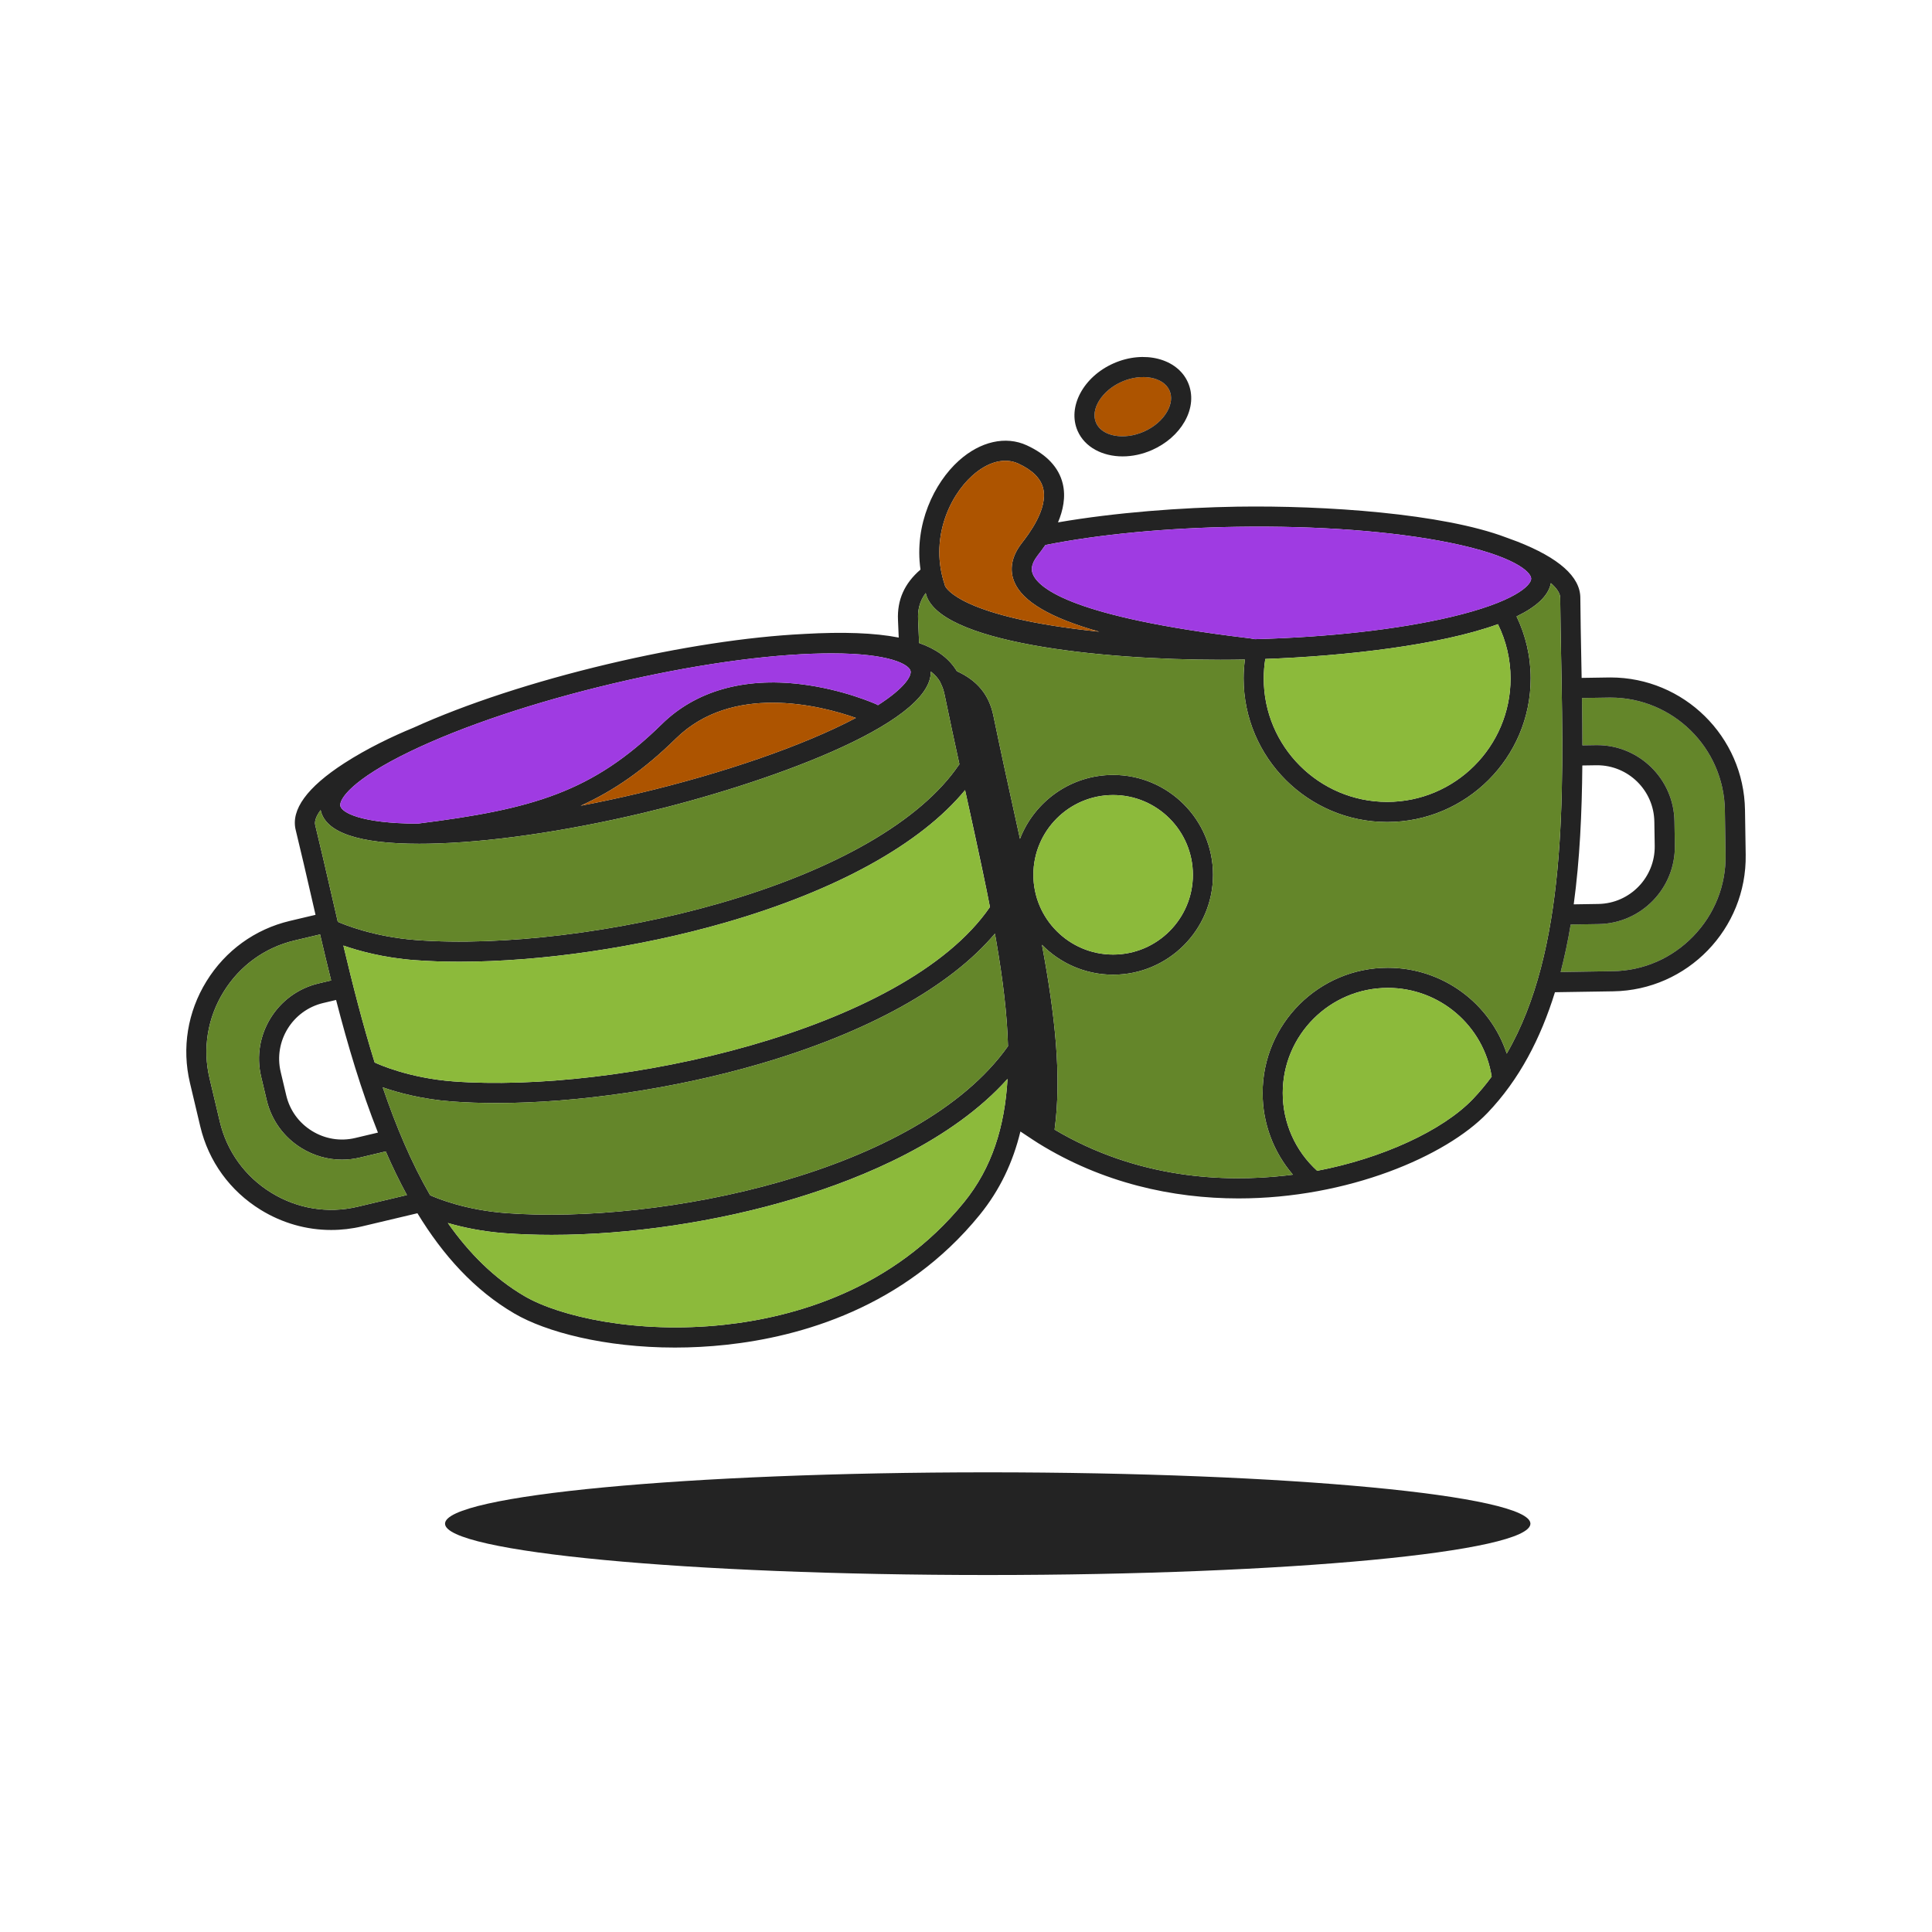
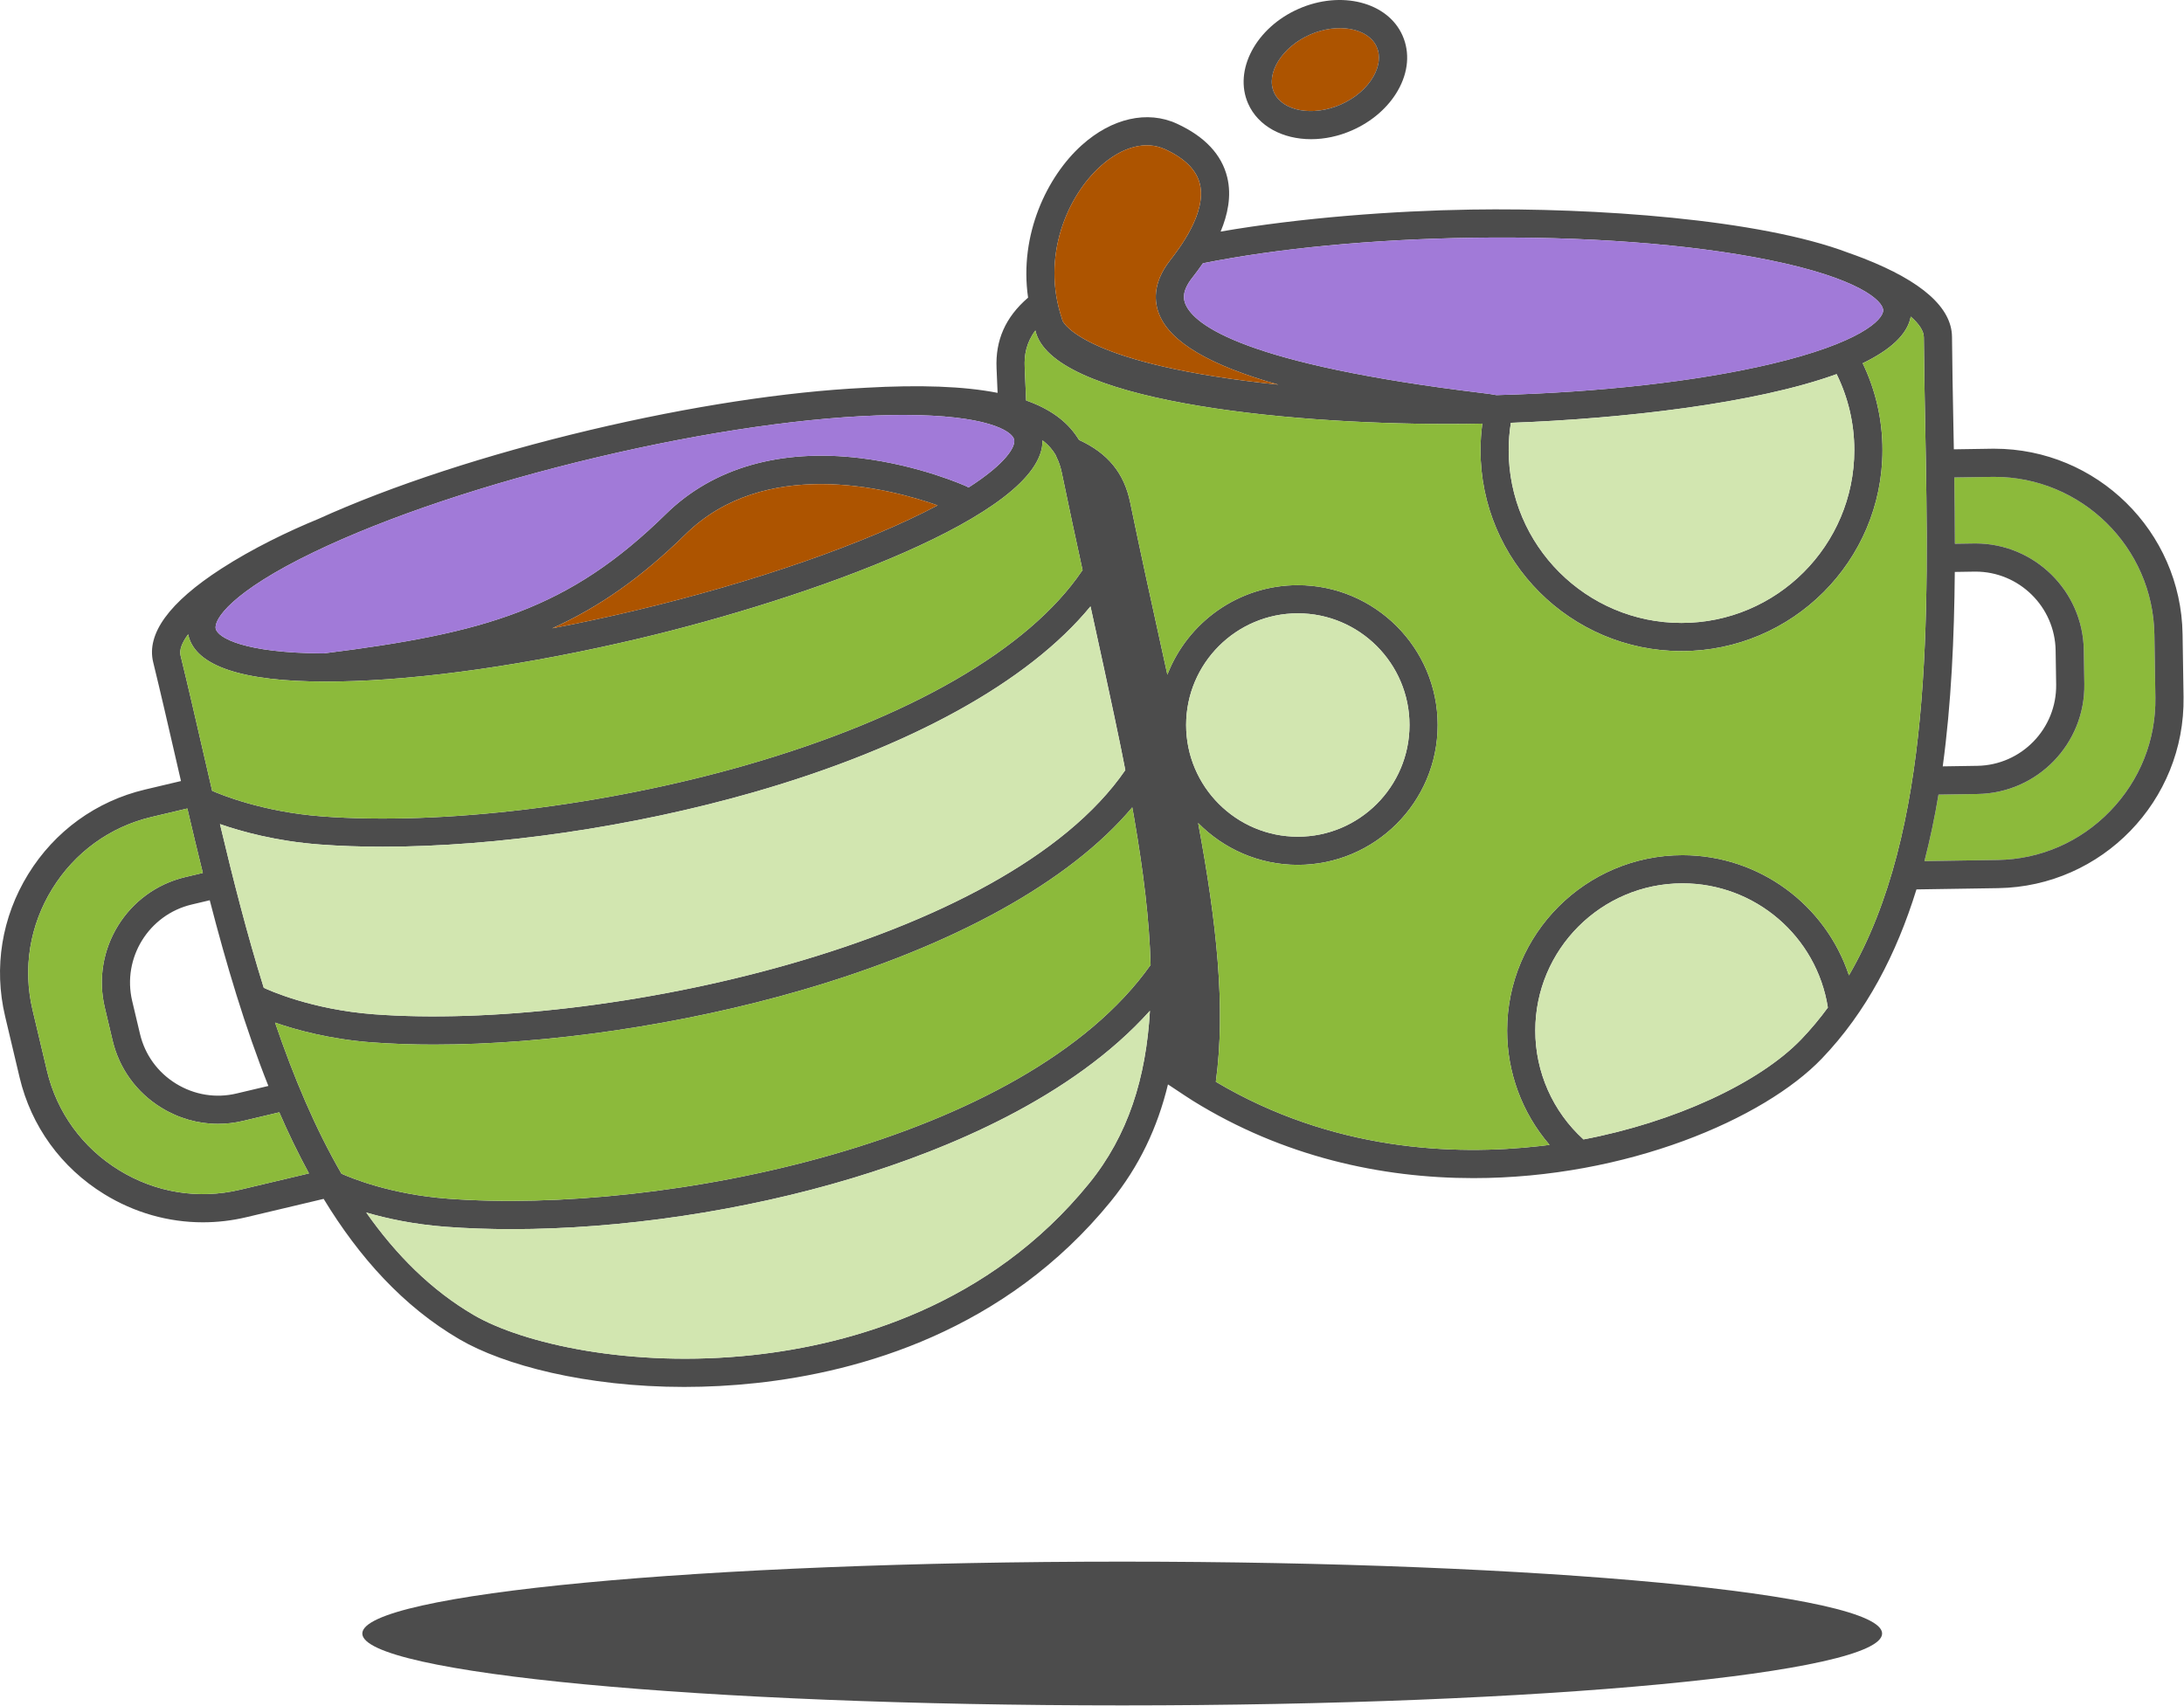
- <svg xmlns="http://www.w3.org/2000/svg" width="480" height="480" fill="none" viewBox="0 0 480 480">
-   <path fill="#64862A" d="M420.675 232.627c5.302-5.468 8.156-12.642 8.038-20.199l-.173-11.134c-.241-15.52-12.946-27.981-28.414-27.981q-.223 0-.448.003l-6.64.104c.06 3.896.101 7.822.104 11.759l3.355-.053.304-.002c10.461 0 19.051 8.426 19.215 18.922l.094 6.021c.164 10.598-8.324 19.353-18.921 19.518l-6.956.108a137 137 0 0 1-2.491 11.799l12.994-.202c7.557-.118 14.638-3.194 19.939-8.663" />
-   <path fill="#232323" d="M433.54 201.217c-.285-18.251-15.223-32.904-33.414-32.904q-.262 0-.527.005l-6.645.103-.085-4.562c-.102-5.333-.198-10.369-.241-15.386-.044-5.183-5.314-9.867-15.664-13.922a78 78 0 0 0-2.737-1.009c-15.776-5.989-45.069-8.001-66.894-7.662-13.647.212-30.185 1.434-44.473 3.903 1.243-2.955 1.978-6.327 1.171-9.638-.981-4.026-3.982-7.223-8.919-9.5-5.237-2.418-11.558-.99-16.901 3.818-6.124 5.51-11.133 15.854-9.514 27.046-4.04 3.471-5.817 7.585-5.594 12.536.066 1.473.125 2.912.184 4.358-6.015-1.179-13.79-1.454-23.565-.899l-.04.006c-13.951.682-31.005 3.29-48.673 7.478-18.325 4.344-35.301 9.91-48.263 15.797-5.313 2.175-11.653 5.237-17.211 8.829-9.24 5.972-13.301 11.553-12.07 16.588 1.325 5.42 2.596 10.949 3.942 16.802l.985 4.281-6.39 1.515c-8.654 2.052-16.007 7.378-20.707 14.997s-6.157 16.581-4.105 25.235l2.568 10.834c2.052 8.654 7.377 16.008 14.996 20.707 5.369 3.31 11.4 5.012 17.524 5.012 2.568 0 5.154-.3 7.712-.906l13.718-3.252c6.342 10.427 14.156 19.11 24.107 24.923 7.824 4.571 22.423 8.448 39.86 8.448 4.111 0 8.384-.216 12.758-.689 18.367-1.986 44.197-9.194 62.947-32.25 5.062-6.225 8.292-13.125 10.138-20.742l.735.484c1.121.773 3.709 2.435 3.716 2.439 15.954 9.882 33.355 13.704 49.737 13.704 27.187 0 51.561-10.505 61.819-21.205 7.928-8.269 13.247-18.55 16.798-30.024l14.49-.225c18.428-.287 33.186-15.512 32.899-33.939zm-62.937 66.261a56 56 0 0 1-4.686 5.601c-7.492 7.813-22.579 14.738-38.673 17.798a26.05 26.05 0 0 1-8.55-19.322c0-14.401 11.716-26.117 26.117-26.117 12.894 0 23.815 9.409 25.792 22.04m-25.792-27.04c-17.158 0-31.117 13.959-31.117 31.117a31.02 31.02 0 0 0 7.524 20.288q-.86.113-1.73.213c-15.172 1.724-36.77.888-57.477-11.408 1.791-13.191.136-28.342-3.14-45.918 4.505 4.581 10.767 7.428 17.684 7.428 13.684 0 24.816-11.133 24.816-24.816s-11.132-24.816-24.816-24.816c-10.533 0-19.549 6.6-23.145 15.879l-1.085-4.942c-1.802-8.189-3.664-16.657-5.517-25.638-1.072-5.197-3.964-8.731-9.064-11.064-.096-.159-.201-.313-.303-.468-1.894-2.89-4.874-5.058-9.093-6.545-.078-1.954-.16-3.924-.251-5.928-.094-2.092.258-4.287 1.894-6.485 2.737 12.302 43.18 16.589 73.212 16.589a303 303 0 0 0 6.088-.062 36 36 0 0 0-.32 4.705c0 19.663 15.997 35.661 35.661 35.661s35.66-15.998 35.66-35.661c0-5.518-1.26-10.748-3.508-15.416 4.824-2.328 7.942-5.074 8.527-8.276 1.476 1.295 2.308 2.542 2.317 3.641.043 5.043.14 10.092.242 15.438.65 34.147 1.36 72.208-13.527 97.812-4.13-12.501-15.903-21.328-29.532-21.328m-164.915 88.7c-21.673 2.345-40.888-2.039-49.56-7.106-7.526-4.397-13.773-10.657-19.069-18.184 3.569 1.045 8.354 2.099 14.096 2.531 3.764.283 7.678.422 11.7.422 19.365 0 41.203-3.223 60.527-9.071 16.95-5.13 38.934-14.305 52.727-29.68-.694 11.909-3.856 22.097-10.816 30.655-17.677 21.737-42.17 28.547-59.605 30.433M67.379 296.317c-6.482-3.998-11.012-10.25-12.755-17.604l-2.569-10.835c-1.744-7.354-.502-14.974 3.496-21.456 3.998-6.483 10.25-11.013 17.604-12.756l6.368-1.51a836 836 0 0 0 2.748 11.433l-3.13.742c-10.312 2.445-16.714 12.824-14.27 23.137l1.39 5.859c1.179 4.977 4.242 9.207 8.623 11.909 3.086 1.903 6.555 2.882 10.076 2.882a19.2 19.2 0 0 0 4.437-.522l6.441-1.527a135 135 0 0 0 5.263 10.838l-12.265 2.907c-7.355 1.744-14.974.502-21.457-3.497m189.36-78.975c0-10.927 8.889-19.816 19.816-19.816s19.816 8.889 19.816 19.816-8.889 19.816-19.816 19.816-19.816-8.889-19.816-19.816m-174.46 4.542c-1.35-5.871-2.624-11.416-3.957-16.869-.243-.994.244-2.289 1.35-3.77.012.06.012.121.026.181 1.292 5.45 9.51 8.209 24.441 8.209q1.074 0 2.195-.019c14.736-.251 33.715-2.964 53.443-7.64 29.463-6.985 71.745-21.886 71.476-35.142 1.124.863 1.854 1.765 2.348 2.631q.06.194.152.38c.41.808.712 1.708.928 2.753a1507 1507 0 0 0 3.684 17.28c-.049.059-.103.11-.147.175-9.415 13.86-30.574 26.08-59.581 34.411-25.11 7.211-53.935 10.697-75.225 9.094-10.556-.795-18.038-3.9-19.488-4.542a3065 3065 0 0 1-1.645-7.132m24.591 75.072c-4.663-8.053-8.497-17.164-11.781-26.808 3.733 1.302 9.684 2.946 17.151 3.508 3.513.264 7.221.394 11.076.394 20.032 0 44.019-3.493 65.232-9.661 26.998-7.851 47.554-19.261 58.635-32.434.097.543.197 1.09.291 1.628l.071.414c1.61 9.345 2.678 17.974 2.89 25.917-22.286 31.515-86.495 44.353-124.697 41.479-10.132-.762-17.13-3.654-18.868-4.437m-3.833-58.412c3.53.266 7.259.395 11.141.395 20.134 0 44.342-3.495 65.84-9.669 27.776-7.978 48.753-19.592 59.752-32.974l.428 1.946c1.33 6.047 2.607 11.856 3.784 17.438.035.168.709 3.405 1.001 4.837q.145.705.287 1.406c.233 1.153.455 2.287.676 3.42-21.257 30.981-93.092 46.357-133.331 43.327-11.095-.835-18.705-4.308-19.534-4.701-2.95-9.463-5.455-19.302-7.77-29.049 3.712 1.296 9.912 3.036 17.726 3.624m-9.136 42.846-5.657 1.341c-3.677.872-7.49.25-10.736-1.751-3.244-2-5.51-5.128-6.382-8.807l-1.39-5.858c-1.808-7.63 2.929-15.31 10.558-17.119l3.204-.759c2.928 11.334 6.261 22.547 10.403 32.953m64.723-84.28a334 334 0 0 1-14.357 3.074c8.336-3.766 15.819-9.01 23.675-16.715 6.941-6.81 15.787-8.88 23.979-8.88 8.635 0 16.543 2.301 20.724 3.776-12.817 6.778-32.638 13.677-54.021 18.745m45.923-34.766q1.06-.017 2.057-.017c14.635 0 19.251 2.811 19.619 4.364.284 1.197-1.356 4.194-8.102 8.511-.098-.062-.188-.134-.295-.182-.336-.153-8.35-3.759-18.876-5.034-14.214-1.722-26.145 1.707-34.51 9.913-17.225 16.896-32.025 21.145-60.716 24.734-14.253-.053-18.796-2.824-19.161-4.361-.385-1.624 2.76-6.56 17.417-13.614 12.961-6.238 30.782-12.206 50.183-16.804 19.398-4.599 38.003-7.266 52.384-7.51m37.008-44.164c3.867-3.481 8.045-4.573 11.463-2.995 3.483 1.607 5.554 3.673 6.155 6.143 1.256 5.156-3.704 11.538-5.333 13.635-3.145 4.047-2.736 7.464-1.838 9.617 2.028 4.863 8.993 8.962 21.098 12.363-34.215-3.537-38.076-10.851-38.301-11.361a2.4 2.4 0 0 0-.087-.33c-3.732-11.012.931-21.753 6.843-27.072m118.629 16.655c15.942 3.236 20.204 7.248 20.23 8.917s-4.112 5.81-19.955 9.54c-13.076 3.081-30.233 5.016-48.667 5.511-.671-.138-1.448-.239-2.341-.347-42.368-5.11-51.288-12.093-52.834-15.8-.364-.871-.637-2.299 1.171-4.625a54 54 0 0 0 1.934-2.622c13.319-2.658 30.01-4.255 47.69-4.53 19.923-.305 38.675 1.096 52.772 3.956m-15.552 64.393c-16.906 0-30.661-13.755-30.661-30.661 0-1.65.135-3.269.387-4.849 19.716-.719 43.368-3.397 57.799-8.641a30.5 30.5 0 0 1 3.135 13.49c0 16.906-13.753 30.661-30.66 30.661m48.492-9.048 3.451-.054.224-.001c7.739 0 14.095 6.234 14.216 14l.094 6.02c.122 7.841-6.158 14.319-13.999 14.441l-6.124.096c1.514-11.135 2.04-22.818 2.138-34.502m-2.892 39.514 6.956-.109c10.597-.164 19.085-8.92 18.921-19.518l-.094-6.02c-.164-10.497-8.754-18.922-19.215-18.922l-.303.002-3.355.052a818 818 0 0 0-.105-11.759l6.64-.103q.225-.004.448-.004c15.468 0 28.173 12.462 28.415 27.982l.172 11.134c.119 7.557-2.736 14.73-8.038 20.199-5.3 5.468-12.382 8.545-19.939 8.663l-12.994.202a137 137 0 0 0 2.491-11.799" />
-   <path fill="#64862A" d="M387.87 163.956c-.102-5.346-.198-10.396-.241-15.439-.01-1.098-.842-2.345-2.318-3.64-.585 3.202-3.702 5.948-8.526 8.276a35.45 35.45 0 0 1 3.508 15.416c0 19.663-15.997 35.66-35.66 35.66s-35.661-15.997-35.661-35.66c0-1.596.116-3.164.32-4.705q-.689.015-1.367.025c-1.538.024-3.118.037-4.722.037-30.032 0-70.474-4.287-73.211-16.589-1.637 2.198-1.988 4.393-1.894 6.485.09 2.004.172 3.974.251 5.928 4.218 1.487 7.198 3.655 9.092 6.545.102.155.207.308.303.468 5.1 2.333 7.993 5.866 9.064 11.063 1.853 8.981 3.715 17.45 5.517 25.639l1.086 4.942c3.595-9.28 12.611-15.879 23.145-15.879 13.683 0 24.815 11.132 24.815 24.816s-11.132 24.816-24.815 24.816c-6.917 0-13.18-2.848-17.685-7.428 3.277 17.576 4.931 32.727 3.141 45.918 20.706 12.295 42.305 13.132 57.476 11.408q.87-.1 1.73-.213a31.02 31.02 0 0 1-7.524-20.288c0-17.158 13.959-31.117 31.117-31.117 13.629 0 25.403 8.827 29.533 21.328 14.886-25.605 14.176-63.665 13.526-97.812" />
-   <path fill="#64862A" d="m95.839 286.069-6.441 1.527a19.2 19.2 0 0 1-4.438.522c-3.52 0-6.99-.979-10.075-2.882-4.382-2.702-7.444-6.932-8.624-11.91l-1.389-5.858c-2.444-10.313 3.957-20.692 14.27-23.137l3.13-.742a838 838 0 0 1-2.748-11.433l-6.369 1.509c-7.353 1.744-13.605 6.274-17.603 12.757s-5.24 14.102-3.496 21.456l2.568 10.835c1.743 7.354 6.274 13.606 12.756 17.604 6.483 3.999 14.102 5.24 21.457 3.497l12.265-2.908a135 135 0 0 1-5.263-10.837" />
-   <path fill="#8CBA3B" d="M250.318 268.052c-13.793 15.374-35.777 24.549-52.727 29.679-19.324 5.849-41.162 9.072-60.527 9.072-4.023 0-7.936-.139-11.701-.422-5.742-.432-10.526-1.487-14.095-2.531 5.295 7.527 11.543 13.787 19.069 18.184 8.672 5.066 27.887 9.451 49.56 7.105 17.434-1.885 41.927-8.695 59.605-30.433 6.96-8.558 10.122-18.746 10.816-30.654" />
-   <path fill="#8CBA3B" d="M93.08 263.97c.83.392 8.439 3.866 19.534 4.701 40.239 3.03 112.075-12.346 133.332-43.327-.222-1.133-.444-2.267-.677-3.42q-.14-.7-.286-1.406a3720 3720 0 0 0-4.786-22.275l-.427-1.947c-10.999 13.383-31.976 24.997-59.752 32.974-21.498 6.175-45.706 9.67-65.84 9.67-3.882 0-7.611-.13-11.142-.395-7.814-.588-14.013-2.328-17.725-3.624 2.315 9.747 4.82 19.586 7.77 29.049" />
-   <path fill="#64862A" d="M125.738 301.392c38.202 2.874 102.411-9.964 124.696-41.479-.211-7.943-1.279-16.572-2.889-25.917l-.071-.414c-.094-.538-.194-1.085-.291-1.628-11.081 13.173-31.637 24.583-58.635 32.434-21.213 6.168-45.2 9.661-65.232 9.661-3.855 0-7.563-.13-11.076-.394-7.467-.562-13.418-2.206-17.151-3.508 3.284 9.644 7.117 18.755 11.781 26.808 1.738.783 8.736 3.675 18.868 4.437" />
-   <path fill="#64862A" d="M83.925 229.017c1.45.641 8.932 3.747 19.487 4.541 21.29 1.604 50.115-1.882 75.226-9.093 29.007-8.331 50.166-20.552 59.581-34.412.043-.064.098-.115.146-.174a1534 1534 0 0 1-3.683-17.28c-.216-1.045-.519-1.945-.928-2.754a2.5 2.5 0 0 1-.153-.379c-.493-.866-1.223-1.768-2.348-2.631.269 13.256-42.012 28.157-71.476 35.141-19.727 4.677-38.707 7.39-53.442 7.641q-1.121.02-2.195.019c-14.931 0-23.15-2.759-24.442-8.21-.014-.059-.014-.121-.026-.181-1.105 1.482-1.593 2.776-1.35 3.77 1.333 5.454 2.608 10.999 3.957 16.87.543 2.36 1.09 4.741 1.645 7.132" />
-   <path fill="#9F3BE2" d="M101.98 186.658c-14.657 7.054-17.802 11.99-17.417 13.614.365 1.537 4.908 4.308 19.161 4.361 28.691-3.589 43.491-7.838 60.716-24.734 8.365-8.206 20.296-11.635 34.509-9.913 10.527 1.275 18.541 4.881 18.876 5.034.108.048.198.12.296.182 6.745-4.317 8.386-7.314 8.102-8.511-.368-1.553-4.984-4.364-19.619-4.364q-.997 0-2.057.017c-14.382.244-32.986 2.911-52.385 7.51-19.4 4.598-37.221 10.566-50.182 16.804" />
-   <path fill="#232323" d="M245.399 391.309c74.464 0 134.83-5.711 134.83-12.756s-60.366-12.756-134.83-12.756-134.831 5.711-134.831 12.756 60.366 12.756 134.831 12.756" />
-   <path fill="#AD5400" d="M167.942 183.47c-7.856 7.706-15.339 12.95-23.675 16.715a334 334 0 0 0 14.356-3.073c21.384-5.069 41.205-11.967 54.022-18.746-4.181-1.474-12.089-3.775-20.724-3.775-8.192 0-17.038 2.07-23.979 8.879" />
-   <path fill="#8CBA3B" d="M276.556 237.159c10.927 0 19.815-8.889 19.815-19.816s-8.888-19.816-19.815-19.816-19.816 8.889-19.816 19.816 8.889 19.816 19.816 19.816" />
-   <path fill="#8CBA3B" d="M314.358 163.72a31 31 0 0 0-.387 4.849c0 16.906 13.755 30.661 30.661 30.661s30.66-13.755 30.66-30.661c0-4.838-1.13-9.416-3.135-13.49-14.432 5.244-38.083 7.922-57.799 8.641" />
-   <path fill="#9F3BE2" d="M259.723 135.411a54 54 0 0 1-1.935 2.622c-1.807 2.326-1.534 3.754-1.171 4.625 1.546 3.707 10.466 10.69 52.834 15.8.894.108 1.671.209 2.341.347 18.434-.495 35.592-2.43 48.668-5.511 15.843-3.731 19.981-7.872 19.954-9.54-.025-1.669-4.287-5.681-20.229-8.917-14.097-2.86-32.85-4.261-52.773-3.956-17.679.275-34.371 1.872-47.689 4.53" />
-   <path fill="#AD5400" d="M272.317 105.062c1.482 3.359 6.911 4.357 11.856 2.179 2.558-1.128 4.621-2.9 5.805-4.988 1.049-1.849 1.256-3.707.584-5.233-1.481-3.36-6.908-4.36-11.856-2.18-4.943 2.18-7.87 6.86-6.389 10.222" />
-   <path fill="#232323" d="M267.742 107.079c1.779 4.037 6.169 6.312 11.17 6.312 2.359 0 4.855-.507 7.276-1.574 3.537-1.558 6.427-4.078 8.139-7.095 1.848-3.258 2.136-6.709.81-9.717-2.62-5.942-10.894-8.067-18.448-4.74-7.552 3.33-11.566 10.872-8.948 16.813zm22.82-10.058c.672 1.526.465 3.385-.584 5.233-1.185 2.089-3.247 3.86-5.806 4.988-4.945 2.178-10.374 1.181-11.855-2.179-1.482-3.362 1.445-8.042 6.389-10.222 4.948-2.18 10.374-1.18 11.856 2.18" />
-   <path fill="#AD5400" d="M234.712 145.252q.055.162.087.329c.225.511 4.086 7.824 38.301 11.362-12.106-3.402-19.071-7.501-21.098-12.364-.898-2.153-1.307-5.569 1.838-9.617 1.629-2.097 6.589-8.479 5.333-13.635-.602-2.469-2.673-4.536-6.155-6.143-3.418-1.577-7.596-.485-11.463 2.995-5.912 5.319-10.575 16.06-6.843 27.073" />
-   <path fill="#8CBA3B" d="M344.81 245.438c-14.401 0-26.117 11.716-26.117 26.117 0 7.392 3.102 14.37 8.55 19.322 16.095-3.06 31.182-9.985 38.673-17.799a56 56 0 0 0 4.686-5.601c-1.976-12.63-12.898-22.039-25.792-22.039" />
+ <svg xmlns="http://www.w3.org/2000/svg" width="388" height="303" fill="none" viewBox="0 0 388 303">
+   <path fill="#8CBA3B" d="M374.866 144.117c5.309-5.475 8.167-12.658 8.049-20.225l-.173-11.147c-.242-15.54-12.963-28.017-28.451-28.017q-.224 0-.448.003l-6.649.104c.06 3.901.101 7.832.105 11.773l3.359-.052.304-.002c10.474 0 19.075 8.436 19.239 18.946l.094 6.028c.164 10.611-8.335 19.378-18.945 19.543l-6.964.108a137 137 0 0 1-2.494 11.814l13.01-.202c7.567-.118 14.657-3.198 19.964-8.674" />
+   <path fill="#4C4C4C" d="M387.747 112.667c-.285-18.274-15.242-32.945-33.455-32.945q-.263 0-.528.004l-6.654.104-.085-4.568c-.102-5.34-.198-10.383-.241-15.406-.044-5.19-5.321-9.88-15.684-13.94a78 78 0 0 0-2.741-1.01c-15.796-5.996-45.126-8.01-66.978-7.672-13.665.213-30.224 1.437-44.53 3.909 1.245-2.96 1.98-6.335 1.172-9.65-.981-4.032-3.986-7.233-8.93-9.513-5.244-2.42-11.572-.991-16.922 3.823-6.132 5.517-11.147 15.874-9.526 27.08-4.045 3.475-5.825 7.595-5.601 12.552.066 1.475.124 2.916.184 4.364-6.023-1.18-13.808-1.456-23.595-.9-.014 0-.027.005-.04.006-13.969.682-31.044 3.294-48.734 7.487-18.349 4.35-35.347 9.922-48.325 15.817-5.32 2.178-11.668 5.243-17.233 8.841-9.252 5.979-13.318 11.567-12.086 16.608 1.327 5.427 2.6 10.963 3.948 16.824q.49 2.134.987 4.286l-6.4 1.517c-8.664 2.055-16.027 7.387-20.732 15.016s-6.165 16.602-4.11 25.267l2.571 10.848c2.055 8.665 7.387 16.028 15.015 20.733 5.375 3.314 11.415 5.018 17.546 5.018 2.572 0 5.16-.3 7.722-.907l13.735-3.256c6.35 10.44 14.174 19.134 24.138 24.954 7.834 4.577 22.451 8.46 39.911 8.459 4.115 0 8.394-.216 12.774-.69 18.39-1.988 44.253-9.205 63.027-32.29 5.068-6.233 8.302-13.142 10.15-20.769l.737.485c1.121.774 3.713 2.438 3.72 2.442 15.974 9.895 33.397 13.721 49.799 13.721 27.222 0 51.627-10.518 61.898-21.231 7.938-8.28 13.264-18.574 16.819-30.063l14.509-.225c18.451-.287 33.228-15.532 32.941-33.982zm-63.016 66.345a56 56 0 0 1-4.693 5.608c-7.501 7.823-22.607 14.757-38.722 17.821a26.08 26.08 0 0 1-8.56-19.347c0-14.419 11.73-26.149 26.15-26.149 12.91 0 23.846 9.42 25.825 22.067m-25.825-27.074c-17.18 0-31.157 13.977-31.157 31.156a31.06 31.06 0 0 0 7.534 20.314q-.861.113-1.732.213c-15.191 1.727-36.817.889-57.55-11.422 1.793-13.208.137-28.378-3.144-45.977 4.511 4.587 10.781 7.438 17.707 7.438 13.701 0 24.846-11.147 24.846-24.848s-11.145-24.847-24.846-24.847c-10.547 0-19.574 6.608-23.175 15.899l-1.087-4.948c-1.804-8.2-3.668-16.679-5.523-25.67-1.073-5.205-3.97-8.742-9.076-11.078-.096-.16-.201-.314-.303-.469-1.897-2.894-4.88-5.065-9.104-6.553-.079-1.957-.161-3.93-.252-5.936-.094-2.095.258-4.292 1.897-6.493 2.74 12.318 43.234 16.61 73.304 16.61a304 304 0 0 0 6.096-.062 36 36 0 0 0-.32 4.71c0 19.689 16.017 35.706 35.706 35.706s35.705-16.017 35.705-35.705a35.5 35.5 0 0 0-3.512-15.436c4.83-2.33 7.952-5.08 8.537-8.286 1.478 1.296 2.311 2.545 2.321 3.645.043 5.05.139 10.105.241 15.458.651 34.19 1.362 72.299-13.543 97.936-4.135-12.517-15.924-21.355-29.57-21.355M133.782 240.75c-21.7 2.349-40.94-2.042-49.623-7.115-7.535-4.402-13.79-10.671-19.093-18.207 3.573 1.046 8.364 2.102 14.114 2.534 3.769.284 7.687.423 11.715.423 19.389 0 41.255-3.227 60.604-9.083 16.971-5.136 38.983-14.323 52.793-29.717-.695 11.923-3.861 22.124-10.829 30.693-17.7 21.765-42.224 28.584-59.681 30.472m-112.66-32.862c-6.49-4.003-11.026-10.263-12.771-17.627l-2.572-10.848c-1.746-7.363-.503-14.993 3.5-21.484 4.004-6.49 10.264-11.026 17.626-12.772l6.377-1.512c.888 3.801 1.8 7.624 2.75 11.448l-3.133.743c-10.325 2.448-16.735 12.84-14.287 23.166l1.39 5.866c1.181 4.984 4.248 9.219 8.635 11.924 3.09 1.906 6.563 2.886 10.088 2.886 1.48 0 2.97-.173 4.443-.522l6.45-1.529a135 135 0 0 0 5.27 10.851l-12.281 2.911c-7.365 1.746-14.994.503-21.484-3.501m189.6-79.076c0-10.94 8.901-19.841 19.842-19.841s19.84 8.901 19.84 19.841-8.9 19.842-19.84 19.842c-10.941 0-19.842-8.901-19.842-19.842m-174.681 4.549c-1.351-5.879-2.627-11.431-3.962-16.891-.243-.996.245-2.292 1.351-3.775.012.06.012.121.027.181 1.293 5.458 9.522 8.22 24.472 8.22q1.076 0 2.198-.019c14.754-.251 33.758-2.968 53.51-7.65 29.501-6.994 71.836-21.914 71.567-35.187 1.126.865 1.857 1.768 2.351 2.635q.06.194.153.38c.409.81.712 1.71.928 2.757 1.234 5.98 2.469 11.713 3.689 17.302-.049.059-.103.11-.147.175-9.427 13.877-30.613 26.113-59.657 34.454-25.142 7.221-54.003 10.711-75.32 9.106-10.569-.796-18.06-3.905-19.513-4.547q-.833-3.594-1.647-7.141m24.622 75.166c-4.67-8.063-8.507-17.185-11.796-26.842 3.738 1.305 9.697 2.951 17.173 3.513a148 148 0 0 0 11.09.394c20.058 0 44.075-3.497 65.315-9.673 27.032-7.861 47.614-19.285 58.709-32.475.097.543.198 1.092.291 1.63l.071.415c1.613 9.357 2.682 17.997 2.894 25.949-22.314 31.555-86.604 44.41-124.855 41.532-10.145-.763-17.152-3.658-18.892-4.443m-3.838-58.486c3.535.266 7.269.396 11.156.396 20.16 0 44.398-3.5 65.923-9.682 27.811-7.988 48.815-19.617 59.828-33.016l.428 1.949c1.332 6.055 2.611 11.871 3.789 17.461.035.168.71 3.409 1.003 4.842l.287 1.408c.233 1.155.455 2.29.677 3.424-21.284 31.021-93.211 46.417-133.5 43.382-11.11-.835-18.729-4.313-19.56-4.707-2.952-9.475-5.461-19.326-7.779-29.085 3.717 1.297 9.924 3.039 17.748 3.628m-9.147 42.901-5.665 1.342c-3.681.874-7.498.251-10.749-1.752-3.248-2.004-5.517-5.136-6.39-8.819l-1.391-5.865c-1.81-7.641 2.932-15.329 10.571-17.141l3.208-.76c2.93 11.348 6.27 22.576 10.416 32.995m64.804-84.387a334 334 0 0 1-14.374 3.077c8.346-3.77 15.839-9.021 23.705-16.736 6.95-6.818 15.807-8.89 24.01-8.89 8.645 0 16.563 2.303 20.749 3.78-12.833 6.787-32.679 13.694-54.09 18.769m45.982-34.81q1.061-.018 2.06-.018c14.653 0 19.275 2.815 19.644 4.37.284 1.199-1.358 4.2-8.113 8.522-.097-.062-.188-.134-.295-.183-.337-.153-8.361-3.763-18.9-5.04-14.232-1.724-26.178 1.71-34.554 9.926-17.247 16.918-32.065 21.172-60.793 24.765-14.27-.053-18.82-2.827-19.185-4.366-.385-1.626 2.763-6.568 17.44-13.632 12.976-6.245 30.82-12.22 50.245-16.825 19.423-4.605 38.051-7.275 52.451-7.519m37.055-44.22c3.872-3.485 8.055-4.579 11.478-3 3.486 1.61 5.56 3.679 6.163 6.152 1.257 5.162-3.709 11.552-5.34 13.652-3.15 4.052-2.74 7.473-1.84 9.63 2.03 4.868 9.003 8.972 21.124 12.378-34.258-3.542-38.124-10.865-38.349-11.376a3 3 0 0 0-.087-.33c-3.737-11.026.932-21.78 6.851-27.106M314.299 46.2c15.962 3.24 20.229 7.257 20.255 8.928.026 1.67-4.117 5.817-19.98 9.553-13.092 3.084-30.272 5.021-48.729 5.518-.672-.14-1.45-.24-2.344-.348-42.422-5.117-51.353-12.108-52.901-15.82-.364-.873-.638-2.302 1.172-4.63a54 54 0 0 0 1.937-2.626c13.336-2.662 30.049-4.26 47.75-4.536 19.948-.305 38.725 1.097 52.84 3.961m-15.572 64.474c-16.928 0-30.7-13.772-30.7-30.7 0-1.652.135-3.272.388-4.854 19.741-.72 43.422-3.402 57.872-8.652a30.5 30.5 0 0 1 3.139 13.507c0 16.927-13.771 30.699-30.699 30.699m48.553-9.059 3.455-.054.225-.002c7.748 0 14.113 6.243 14.234 14.019l.094 6.027c.122 7.851-6.166 14.338-14.017 14.46l-6.132.095c1.516-11.148 2.043-22.846 2.141-34.545m-2.895 39.564 6.964-.109c10.61-.164 19.11-8.931 18.945-19.542l-.094-6.028c-.164-10.51-8.765-18.947-19.239-18.947q-.151 0-.304.003l-3.359.052a820 820 0 0 0-.105-11.774l6.649-.103q.224-.004.449-.004c15.487 0 28.208 12.477 28.45 28.017l.173 11.148c.118 7.567-2.74 14.749-8.049 20.225-5.307 5.475-12.397 8.556-19.964 8.673l-13.01.203a137 137 0 0 0 2.494-11.814" />
+   <path fill="#8CBA3B" d="M342.02 75.359c-.102-5.353-.199-10.409-.242-15.458-.009-1.1-.843-2.349-2.321-3.646-.585 3.207-3.707 5.956-8.537 8.287a35.5 35.5 0 0 1 3.513 15.435c0 19.689-16.018 35.706-35.706 35.706s-35.706-16.017-35.706-35.706c0-1.597.116-3.167.321-4.71a288 288 0 0 1-6.097.061c-30.069 0-70.564-4.291-73.304-16.61-1.639 2.202-1.991 4.4-1.896 6.494.09 2.006.172 3.979.251 5.935 4.224 1.49 7.207 3.66 9.104 6.554.102.155.207.309.303.468 5.107 2.336 8.003 5.874 9.076 11.078 1.855 8.992 3.72 17.471 5.524 25.671l1.087 4.948c3.6-9.291 12.627-15.899 23.174-15.899 13.701 0 24.847 11.146 24.847 24.847s-11.146 24.848-24.847 24.848c-6.926 0-13.196-2.851-17.707-7.438 3.281 17.599 4.937 32.769 3.145 45.977 20.732 12.311 42.358 13.148 57.549 11.422a115 115 0 0 0 1.732-.213 31.06 31.06 0 0 1-7.533-20.314c0-17.179 13.976-31.156 31.156-31.156 13.647 0 25.435 8.838 29.57 21.355 14.906-25.637 14.195-63.746 13.544-97.936" />
+   <path fill="#8CBA3B" d="m49.618 197.627-6.45 1.529a19.3 19.3 0 0 1-4.442.522c-3.525 0-6.998-.98-10.088-2.886-4.388-2.705-7.454-6.94-8.635-11.924l-1.39-5.866c-2.448-10.326 3.961-20.719 14.287-23.166l3.133-.743a836 836 0 0 1-2.75-11.448l-6.377 1.512c-7.363 1.745-13.623 6.281-17.626 12.772s-5.247 14.12-3.5 21.484l2.571 10.848c1.746 7.363 6.282 13.624 12.772 17.627s14.12 5.247 21.485 3.501l12.28-2.911a135 135 0 0 1-5.27-10.851" />
+   <path fill="#D2E6B0" d="M204.293 179.587c-13.811 15.394-35.822 24.58-52.794 29.717-19.348 5.856-41.214 9.082-60.604 9.082-4.027 0-7.945-.138-11.715-.422-5.75-.433-10.54-1.488-14.113-2.534 5.302 7.536 11.557 13.805 19.093 18.207 8.683 5.073 27.922 9.463 49.622 7.115 17.457-1.888 41.981-8.707 59.682-30.472 6.968-8.569 10.134-18.77 10.829-30.693" />
+   <path fill="#D2E6B0" d="M46.856 175.499c.83.393 8.45 3.872 19.559 4.707 40.29 3.035 112.216-12.361 133.501-43.382a605 605 0 0 0-.678-3.424l-.287-1.408c-.292-1.433-3.46-16.248-4.791-22.303l-.428-1.949c-11.013 13.399-32.017 25.028-59.828 33.016-21.526 6.182-45.764 9.682-65.924 9.682-3.886 0-7.62-.13-11.155-.396-7.824-.589-14.032-2.331-17.748-3.628 2.318 9.759 4.826 19.61 7.78 29.085" />
+   <path fill="#8CBA3B" d="M79.555 212.969c38.25 2.878 102.541-9.977 124.855-41.532-.212-7.952-1.281-16.592-2.894-25.949l-.071-.415c-.093-.538-.194-1.087-.291-1.63-11.095 13.19-31.677 24.614-58.709 32.475-21.24 6.176-45.257 9.673-65.315 9.673-3.86 0-7.572-.129-11.09-.394-7.476-.563-13.435-2.209-17.173-3.513 3.288 9.657 7.127 18.779 11.796 26.842 1.74.785 8.747 3.68 18.892 4.443" />
+   <path fill="#8CBA3B" d="M37.689 140.502c1.452.642 8.943 3.752 19.512 4.547 21.317 1.606 50.179-1.884 75.321-9.105 29.044-8.341 50.23-20.577 59.657-34.455.043-.064.098-.116.146-.175a1508 1508 0 0 1-3.688-17.301c-.216-1.047-.519-1.948-.929-2.757a2.5 2.5 0 0 1-.153-.38c-.494-.867-1.225-1.77-2.351-2.635.27 13.273-42.066 28.193-71.566 35.186-19.753 4.683-38.756 7.399-53.51 7.651a137 137 0 0 1-2.199.019c-14.95 0-23.178-2.763-24.472-8.22-.014-.06-.014-.121-.027-.181-1.106 1.483-1.594 2.779-1.35 3.774 1.334 5.46 2.61 11.013 3.961 16.891q.815 3.548 1.648 7.141" />
+   <path fill="#A17AD8" d="M55.767 98.09c-14.676 7.063-17.824 12.005-17.44 13.631.366 1.539 4.915 4.313 19.186 4.366 28.727-3.593 43.546-7.847 60.793-24.765 8.376-8.216 20.322-11.65 34.553-9.926 10.54 1.277 18.564 4.887 18.9 5.04.108.05.198.12.296.183 6.754-4.322 8.397-7.323 8.112-8.521-.368-1.556-4.99-4.37-19.644-4.37q-.997 0-2.059.017c-14.4.244-33.028 2.914-52.451 7.519-19.425 4.604-37.269 10.58-50.246 16.825" />
+   <path fill="#4C4C4C" d="M199.367 303c74.56 0 135.002-5.718 135.002-12.772s-60.442-12.772-135.002-12.772c-74.559 0-135 5.718-135 12.772S124.807 303 199.366 303" />
+   <path fill="#AD5400" d="M121.813 94.898c-7.866 7.715-15.359 12.966-23.705 16.736a335 335 0 0 0 14.374-3.077c21.411-5.075 41.257-11.983 54.09-18.77-4.186-1.476-12.104-3.78-20.75-3.78-8.202 0-17.059 2.073-24.009 8.891" />
+   <path fill="#D2E6B0" d="M230.564 148.655c10.941 0 19.841-8.901 19.841-19.842s-8.9-19.841-19.841-19.841c-10.94 0-19.841 8.901-19.841 19.841s8.901 19.842 19.841 19.842" />
+   <path fill="#D2E6B0" d="M268.415 75.123a31 31 0 0 0-.388 4.855c0 16.928 13.772 30.699 30.7 30.699s30.699-13.772 30.699-30.7c0-4.844-1.132-9.427-3.139-13.506-14.45 5.25-38.132 7.932-57.872 8.652" />
+   <path fill="#A17AD8" d="M213.71 46.777a55 55 0 0 1-1.937 2.626c-1.81 2.33-1.536 3.758-1.173 4.63 1.548 3.713 10.48 10.704 52.901 15.82.895.109 1.673.21 2.344.349 18.458-.497 35.637-2.434 48.73-5.518 15.863-3.736 20.006-7.883 19.979-9.553-.025-1.671-4.292-5.688-20.255-8.928-14.114-2.864-32.891-4.266-52.839-3.961-17.702.276-34.415 1.874-47.75 4.535" />
+   <path fill="#AD5400" d="M226.32 16.39c1.484 3.364 6.919 4.363 11.871 2.182 2.562-1.13 4.627-2.903 5.813-4.995 1.05-1.85 1.257-3.711.585-5.239-1.484-3.364-6.917-4.365-11.872-2.183-4.949 2.183-7.88 6.87-6.397 10.235" />
+   <path fill="#4C4C4C" d="M221.739 18.41c1.781 4.042 6.177 6.32 11.184 6.32 2.362 0 4.862-.508 7.286-1.576 3.541-1.56 6.434-4.084 8.149-7.105 1.851-3.262 2.139-6.717.811-9.729-2.623-5.949-10.908-8.077-18.472-4.745-7.561 3.333-11.58 10.885-8.959 16.834zm22.849-10.07c.673 1.527.466 3.388-.585 5.238-1.186 2.092-3.251 3.866-5.813 4.995-4.951 2.18-10.387 1.182-11.87-2.182-1.483-3.366 1.447-8.052 6.397-10.235 4.954-2.182 10.388-1.18 11.871 2.183" />
+   <path fill="#AD5400" d="M188.667 56.63q.055.163.088.33c.224.512 4.091 7.834 38.349 11.377-12.121-3.407-19.095-7.51-21.125-12.38-.899-2.155-1.309-5.576 1.841-9.629 1.631-2.1 6.597-8.49 5.339-13.652-.602-2.473-2.676-4.542-6.163-6.151-3.422-1.58-7.605-.486-11.477 2.999-5.92 5.326-10.589 16.08-6.852 27.107" />
+   <path fill="#D2E6B0" d="M298.905 156.944c-14.419 0-26.15 11.731-26.15 26.15a26.08 26.08 0 0 0 8.561 19.347c16.115-3.064 31.221-9.998 38.722-17.821a56 56 0 0 0 4.692-5.609c-1.979-12.646-12.915-22.067-25.825-22.067" />
</svg>
